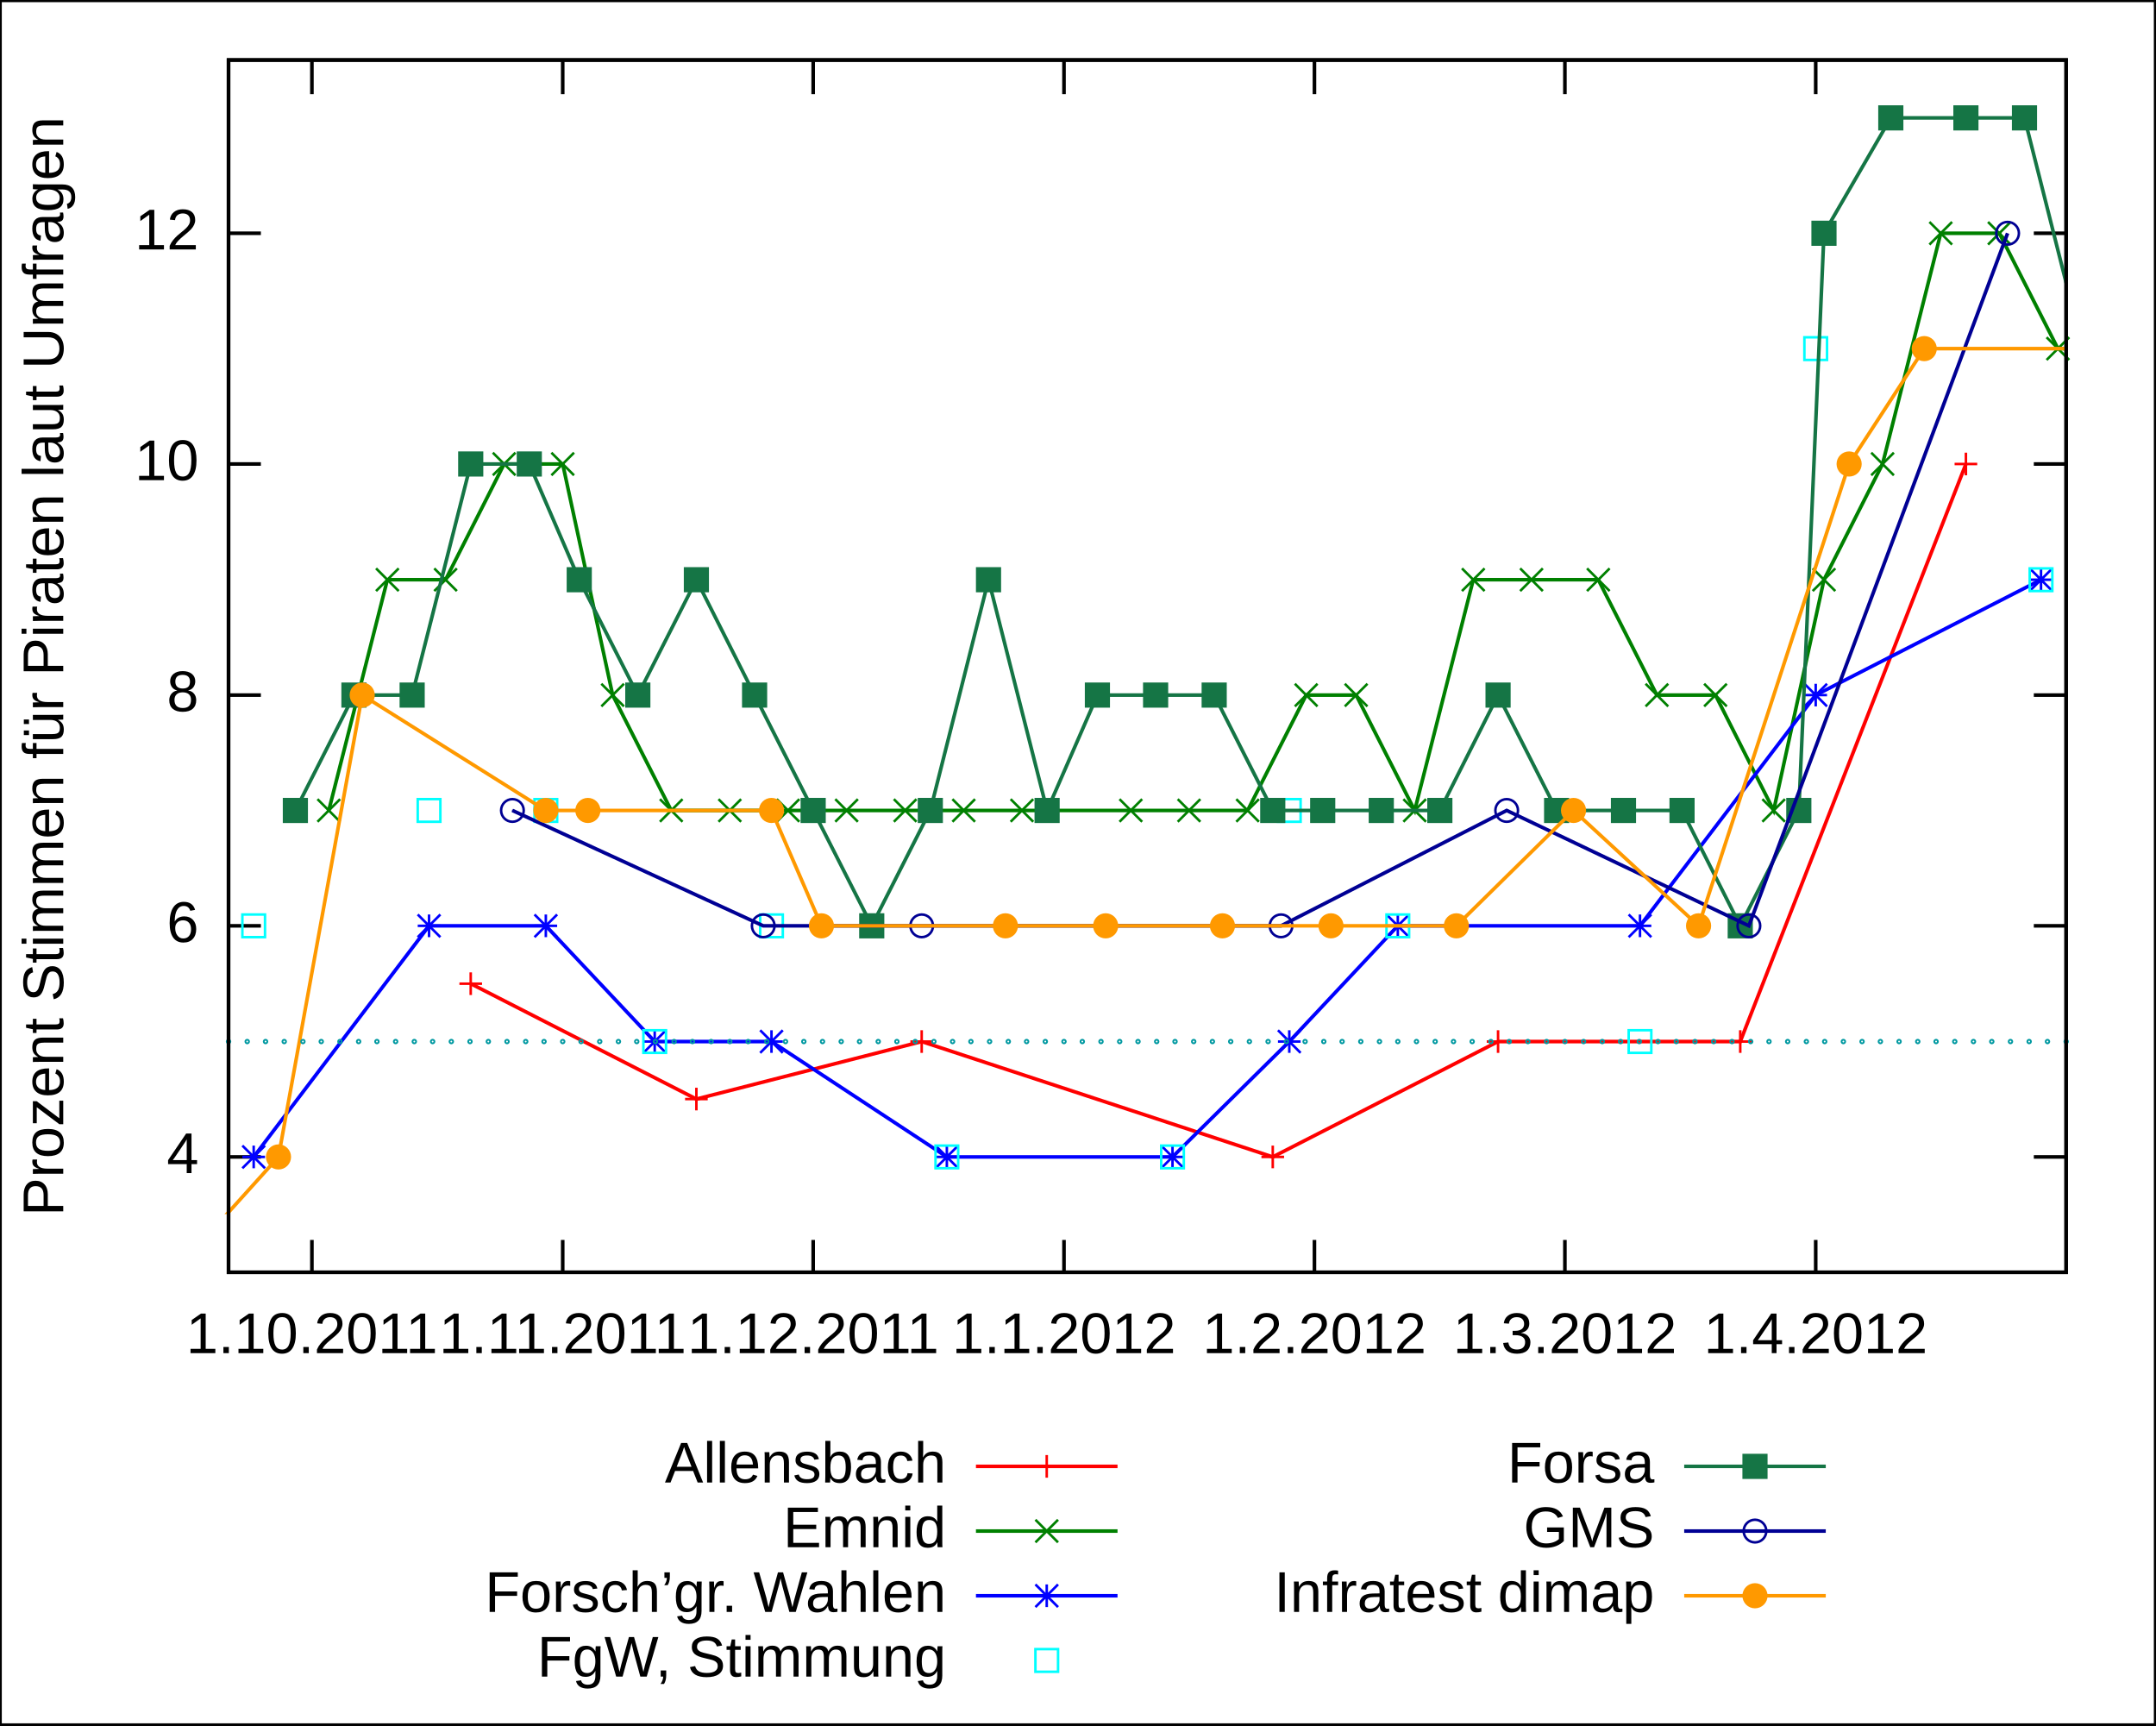
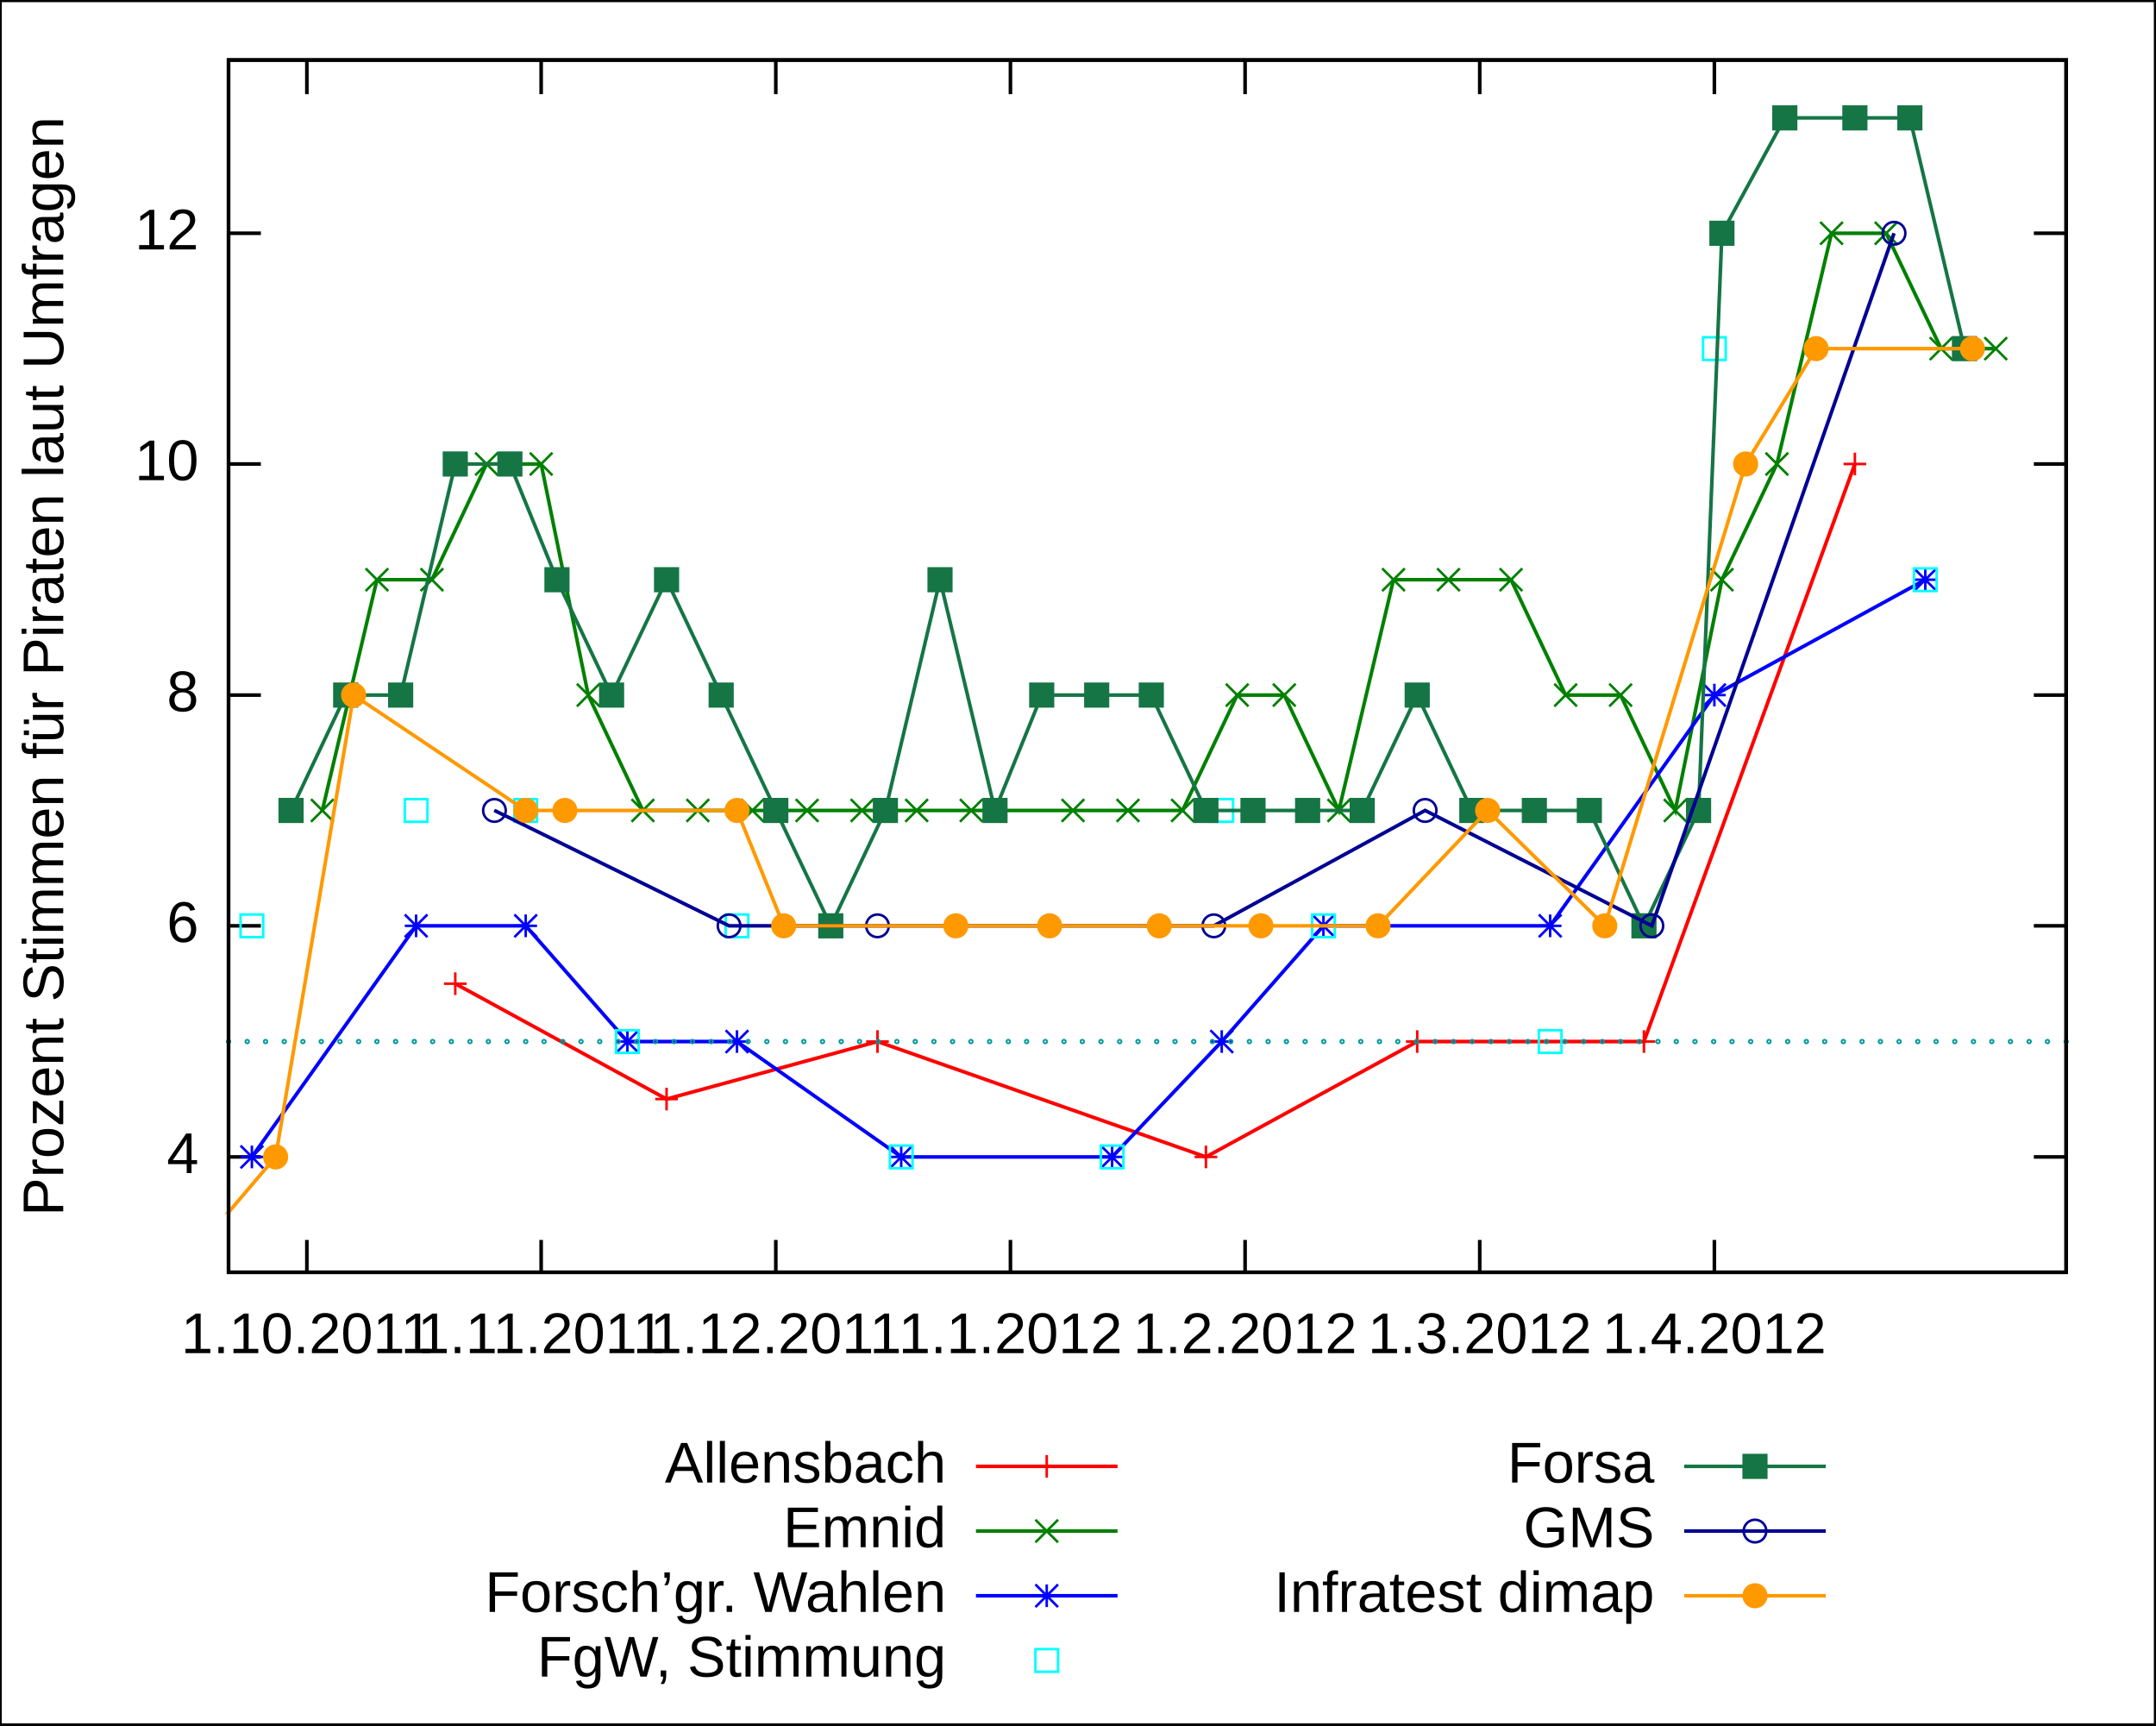
<svg xmlns="http://www.w3.org/2000/svg" xmlns:xlink="http://www.w3.org/1999/xlink" width="600" height="480" viewBox="0 0 600 480">
  <g id="gnuplot_canvas">
    <rect x="0" y="0" width="600" height="480" fill="none" />
    <defs>
      <circle id="gpDot" r="0.5" stroke-width="0.5" />
      <path id="gpPt0" stroke-width="0.222" stroke="currentColor" d="M-1,0 h2 M0,-1 v2" />
      <path id="gpPt1" stroke-width="0.222" stroke="currentColor" d="M-1,-1 L1,1 M1,-1 L-1,1" />
      <path id="gpPt2" stroke-width="0.222" stroke="currentColor" d="M-1,0 L1,0 M0,-1 L0,1 M-1,-1 L1,1 M-1,1 L1,-1" />
      <rect id="gpPt3" stroke-width="0.222" stroke="currentColor" x="-1" y="-1" width="2" height="2" />
      <rect id="gpPt4" stroke-width="0.222" stroke="currentColor" fill="currentColor" x="-1" y="-1" width="2" height="2" />
      <circle id="gpPt5" stroke-width="0.222" stroke="currentColor" cx="0" cy="0" r="1" />
      <use xlink:href="#gpPt5" id="gpPt6" fill="currentColor" stroke="none" />
      <path id="gpPt7" stroke-width="0.222" stroke="currentColor" d="M0,-1.33 L-1.33,0.67 L1.33,0.67 z" />
      <use xlink:href="#gpPt7" id="gpPt8" fill="currentColor" stroke="none" />
      <use xlink:href="#gpPt7" id="gpPt9" stroke="currentColor" transform="rotate(180)" />
      <use xlink:href="#gpPt9" id="gpPt10" fill="currentColor" stroke="none" />
      <use xlink:href="#gpPt3" id="gpPt11" stroke="currentColor" transform="rotate(45)" />
      <use xlink:href="#gpPt11" id="gpPt12" fill="currentColor" stroke="none" />
    </defs>
    <g style="fill:none; color:white; stroke:currentColor; stroke-width:1.00; stroke-linecap:butt; stroke-linejoin:miter">
</g>
    <g style="fill:none; color:black; stroke:currentColor; stroke-width:1.00; stroke-linecap:butt; stroke-linejoin:miter">
      <g style="stroke:none; shape-rendering:crispEdges">
        <polygon fill="rgb(255, 255, 255)" points="0.0,480.0 599.9,480.0 599.9,0.1 0.0,0.1 " />
      </g>
      <path stroke="black" d="M0.0,480.0 L0.0,0.1 L599.9,0.1 L599.9,480.0 L0.0,480.0 M63.6,321.9 L72.6,321.9 M575.0,321.9    L566.0,321.9  h0.01" />
      <g transform="translate(55.3,326.4)" style="stroke:none; fill:black; font-family:Arial; font-size:12.00pt; text-anchor:end">
        <text> 4</text>
      </g>
      <path d="M63.6,257.6 L72.6,257.6 M575.0,257.6 L566.0,257.6  h0.01" />
      <g transform="translate(55.3,262.1)" style="stroke:none; fill:black; font-family:Arial; font-size:12.00pt; text-anchor:end">
        <text> 6</text>
      </g>
      <path d="M63.6,193.4 L72.6,193.4 M575.0,193.4 L566.0,193.4  h0.01" />
      <g transform="translate(55.3,197.9)" style="stroke:none; fill:black; font-family:Arial; font-size:12.00pt; text-anchor:end">
        <text> 8</text>
      </g>
      <path d="M63.6,129.1 L72.6,129.1 M575.0,129.1 L566.0,129.1  h0.01" />
      <g transform="translate(55.3,133.6)" style="stroke:none; fill:black; font-family:Arial; font-size:12.00pt; text-anchor:end">
        <text> 10</text>
      </g>
      <path d="M63.6,64.9 L72.6,64.9 M575.0,64.9 L566.0,64.9  h0.01" />
      <g transform="translate(55.3,69.4)" style="stroke:none; fill:black; font-family:Arial; font-size:12.00pt; text-anchor:end">
        <text> 12</text>
      </g>
-       <path d="M86.8,354.0 L86.8,345.0 M86.8,16.7 L86.8,25.7  h0.01" />
-       <g transform="translate(86.8,376.5)" style="stroke:none; fill:black; font-family:Arial; font-size:12.00pt; text-anchor:middle">
+       <path d="M85.4,354.0 L85.4,345.0 M85.4,16.7 L85.4,25.7  h0.01" />
+       <g transform="translate(85.4,376.5)" style="stroke:none; fill:black; font-family:Arial; font-size:12.00pt; text-anchor:middle">
        <text>1.10.2011</text>
      </g>
-       <path d="M156.6,354.0 L156.6,345.0 M156.6,16.7 L156.6,25.7  h0.01" />
-       <g transform="translate(156.6,376.5)" style="stroke:none; fill:black; font-family:Arial; font-size:12.00pt; text-anchor:middle">
+       <path d="M150.6,354.0 L150.6,345.0 M150.6,16.7 L150.6,25.7  h0.01" />
+       <g transform="translate(150.6,376.5)" style="stroke:none; fill:black; font-family:Arial; font-size:12.00pt; text-anchor:middle">
        <text>1.11.2011</text>
      </g>
-       <path d="M226.3,354.0 L226.3,345.0 M226.3,16.7 L226.3,25.7  h0.01" />
-       <g transform="translate(226.3,376.5)" style="stroke:none; fill:black; font-family:Arial; font-size:12.00pt; text-anchor:middle">
+       <path d="M215.9,354.0 L215.9,345.0 M215.9,16.7 L215.9,25.7  h0.01" />
+       <g transform="translate(215.9,376.5)" style="stroke:none; fill:black; font-family:Arial; font-size:12.00pt; text-anchor:middle">
        <text>1.12.2011</text>
      </g>
-       <path d="M296.1,354.0 L296.1,345.0 M296.1,16.7 L296.1,25.7  h0.01" />
-       <g transform="translate(296.1,376.5)" style="stroke:none; fill:black; font-family:Arial; font-size:12.00pt; text-anchor:middle">
+       <path d="M281.2,354.0 L281.2,345.0 M281.2,16.7 L281.2,25.7  h0.01" />
+       <g transform="translate(281.2,376.5)" style="stroke:none; fill:black; font-family:Arial; font-size:12.00pt; text-anchor:middle">
        <text>1.1.2012</text>
      </g>
-       <path d="M365.8,354.0 L365.8,345.0 M365.8,16.7 L365.8,25.7  h0.01" />
-       <g transform="translate(365.8,376.5)" style="stroke:none; fill:black; font-family:Arial; font-size:12.00pt; text-anchor:middle">
+       <path d="M346.5,354.0 L346.5,345.0 M346.5,16.7 L346.5,25.7  h0.01" />
+       <g transform="translate(346.5,376.5)" style="stroke:none; fill:black; font-family:Arial; font-size:12.00pt; text-anchor:middle">
        <text>1.2.2012</text>
      </g>
-       <path d="M435.5,354.0 L435.5,345.0 M435.5,16.7 L435.5,25.7  h0.01" />
-       <g transform="translate(435.5,376.5)" style="stroke:none; fill:black; font-family:Arial; font-size:12.00pt; text-anchor:middle">
+       <path d="M411.8,354.0 L411.8,345.0 M411.8,16.7 L411.8,25.7  h0.01" />
+       <g transform="translate(411.8,376.5)" style="stroke:none; fill:black; font-family:Arial; font-size:12.00pt; text-anchor:middle">
        <text>1.3.2012</text>
      </g>
-       <path d="M505.3,354.0 L505.3,345.0 M505.3,16.7 L505.3,25.7  h0.01" />
-       <g transform="translate(505.3,376.5)" style="stroke:none; fill:black; font-family:Arial; font-size:12.00pt; text-anchor:middle">
+       <path d="M477.1,354.0 L477.1,345.0 M477.1,16.7 L477.1,25.7  h0.01" />
+       <g transform="translate(477.1,376.5)" style="stroke:none; fill:black; font-family:Arial; font-size:12.00pt; text-anchor:middle">
        <text>1.4.2012</text>
      </g>
      <path d="M63.6,16.7 L63.6,354.0 L575.0,354.0 L575.0,16.7 L63.6,16.7 Z  h0.01" />
      <g transform="translate(17.6,185.4) rotate(270)" style="stroke:none; fill:black; font-family:Arial; font-size:12.00pt; text-anchor:middle">
        <text>Prozent Stimmen für Piraten laut Umfragen</text>
      </g>
    </g>
    <g id="gnuplot_plot_1">
      <g style="fill:none; color:red; stroke:currentColor; stroke-width:1.00; stroke-linecap:butt; stroke-linejoin:miter">
        <g transform="translate(263.3,412.5)" style="stroke:none; fill:black; font-family:Arial; font-size:12.00pt; text-anchor:end">
          <text>Allensbach</text>
        </g>
-         <path d="M271.6,408.0 L311.0,408.0 M547.1,129.1 L484.3,289.8 L416.9,289.8 L354.2,321.9 L256.5,289.8 L193.8,305.8    L131.0,273.7  h0.01" />
-         <use xlink:href="#gpPt0" transform="translate(547.1,129.1) scale(3.15)" />
-         <use xlink:href="#gpPt0" transform="translate(484.3,289.8) scale(3.15)" />
-         <use xlink:href="#gpPt0" transform="translate(416.9,289.8) scale(3.15)" />
-         <use xlink:href="#gpPt0" transform="translate(354.2,321.9) scale(3.15)" />
-         <use xlink:href="#gpPt0" transform="translate(256.5,289.8) scale(3.15)" />
-         <use xlink:href="#gpPt0" transform="translate(193.8,305.8) scale(3.15)" />
-         <use xlink:href="#gpPt0" transform="translate(131.0,273.7) scale(3.15)" />
+         <path d="M271.6,408.0 L311.0,408.0 M516.2,129.1 L457.5,289.8 L394.4,289.8 L335.6,321.9 L244.2,289.8 L185.5,305.8    L126.7,273.7  h0.01" />
+         <use xlink:href="#gpPt0" transform="translate(516.2,129.1) scale(3.15)" />
+         <use xlink:href="#gpPt0" transform="translate(457.5,289.8) scale(3.15)" />
+         <use xlink:href="#gpPt0" transform="translate(394.4,289.8) scale(3.15)" />
+         <use xlink:href="#gpPt0" transform="translate(335.6,321.9) scale(3.15)" />
+         <use xlink:href="#gpPt0" transform="translate(244.2,289.8) scale(3.15)" />
+         <use xlink:href="#gpPt0" transform="translate(185.5,305.8) scale(3.15)" />
+         <use xlink:href="#gpPt0" transform="translate(126.7,273.7) scale(3.15)" />
        <use xlink:href="#gpPt0" transform="translate(291.3,408.0) scale(3.15)" />
      </g>
    </g>
    <g id="gnuplot_plot_2">
      <g style="fill:none; color:green; stroke:currentColor; stroke-width:1.00; stroke-linecap:butt; stroke-linejoin:miter">
        <g transform="translate(263.3,430.5)" style="stroke:none; fill:black; font-family:Arial; font-size:12.00pt; text-anchor:end">
          <text>Emnid</text>
        </g>
-         <path d="M271.6,426.0 L311.0,426.0 M575.0,97.0 L572.7,97.0 L556.4,64.9 L540.1,64.9 L523.9,129.1 L507.6,161.3    L493.6,225.5 L477.4,193.4 L461.1,193.4 L444.8,161.3 L426.2,161.3 L410.0,161.3 L393.7,225.5 L377.4,193.4    L363.5,193.4 L347.2,225.5 L330.9,225.5 L314.7,225.5 L284.4,225.5 L268.2,225.5 L251.9,225.5 L235.6,225.5    L219.3,225.5 L203.1,225.5 L186.8,225.5 L170.5,193.4 L156.6,129.1 L140.3,129.1 L124.0,161.3 L107.8,161.3    L91.5,225.5  h0.01" />
-         <use xlink:href="#gpPt1" transform="translate(572.7,97.0) scale(3.15)" />
-         <use xlink:href="#gpPt1" transform="translate(556.4,64.9) scale(3.15)" />
-         <use xlink:href="#gpPt1" transform="translate(540.1,64.9) scale(3.15)" />
-         <use xlink:href="#gpPt1" transform="translate(523.9,129.1) scale(3.15)" />
-         <use xlink:href="#gpPt1" transform="translate(507.6,161.3) scale(3.15)" />
-         <use xlink:href="#gpPt1" transform="translate(493.6,225.5) scale(3.15)" />
-         <use xlink:href="#gpPt1" transform="translate(477.4,193.4) scale(3.15)" />
-         <use xlink:href="#gpPt1" transform="translate(461.1,193.4) scale(3.15)" />
-         <use xlink:href="#gpPt1" transform="translate(444.8,161.3) scale(3.15)" />
-         <use xlink:href="#gpPt1" transform="translate(426.2,161.3) scale(3.15)" />
-         <use xlink:href="#gpPt1" transform="translate(410.0,161.3) scale(3.15)" />
-         <use xlink:href="#gpPt1" transform="translate(393.7,225.5) scale(3.15)" />
-         <use xlink:href="#gpPt1" transform="translate(377.4,193.4) scale(3.15)" />
-         <use xlink:href="#gpPt1" transform="translate(363.5,193.4) scale(3.15)" />
-         <use xlink:href="#gpPt1" transform="translate(347.2,225.5) scale(3.15)" />
-         <use xlink:href="#gpPt1" transform="translate(330.9,225.5) scale(3.15)" />
-         <use xlink:href="#gpPt1" transform="translate(314.7,225.5) scale(3.15)" />
-         <use xlink:href="#gpPt1" transform="translate(284.4,225.5) scale(3.15)" />
-         <use xlink:href="#gpPt1" transform="translate(268.2,225.5) scale(3.15)" />
-         <use xlink:href="#gpPt1" transform="translate(251.9,225.5) scale(3.15)" />
-         <use xlink:href="#gpPt1" transform="translate(235.6,225.5) scale(3.15)" />
-         <use xlink:href="#gpPt1" transform="translate(219.3,225.5) scale(3.15)" />
-         <use xlink:href="#gpPt1" transform="translate(203.1,225.5) scale(3.15)" />
-         <use xlink:href="#gpPt1" transform="translate(186.8,225.5) scale(3.15)" />
-         <use xlink:href="#gpPt1" transform="translate(170.5,193.4) scale(3.15)" />
-         <use xlink:href="#gpPt1" transform="translate(156.6,129.1) scale(3.15)" />
-         <use xlink:href="#gpPt1" transform="translate(140.3,129.1) scale(3.15)" />
-         <use xlink:href="#gpPt1" transform="translate(124.0,161.3) scale(3.15)" />
-         <use xlink:href="#gpPt1" transform="translate(107.8,161.3) scale(3.15)" />
-         <use xlink:href="#gpPt1" transform="translate(91.5,225.5) scale(3.15)" />
+         <path d="M271.6,426.0 L311.0,426.0 M555.4,97.0 L540.2,97.0 L524.9,64.9 L509.7,64.9 L494.5,129.1 L479.2,161.3    L466.2,225.5 L451.0,193.4 L435.7,193.4 L420.5,161.3 L403.1,161.3 L387.8,161.3 L372.6,225.5 L357.4,193.4    L344.3,193.4 L329.1,225.5 L313.9,225.5 L298.6,225.5 L270.3,225.5 L255.1,225.5 L239.9,225.5 L224.6,225.5    L209.4,225.5 L194.2,225.5 L178.9,225.5 L163.7,193.4 L150.6,129.1 L135.4,129.1 L120.2,161.3 L104.9,161.3    L89.7,225.5  h0.01" />
+         <use xlink:href="#gpPt1" transform="translate(555.4,97.0) scale(3.15)" />
+         <use xlink:href="#gpPt1" transform="translate(540.2,97.0) scale(3.15)" />
+         <use xlink:href="#gpPt1" transform="translate(524.9,64.9) scale(3.15)" />
+         <use xlink:href="#gpPt1" transform="translate(509.7,64.9) scale(3.15)" />
+         <use xlink:href="#gpPt1" transform="translate(494.5,129.1) scale(3.15)" />
+         <use xlink:href="#gpPt1" transform="translate(479.2,161.3) scale(3.15)" />
+         <use xlink:href="#gpPt1" transform="translate(466.2,225.5) scale(3.15)" />
+         <use xlink:href="#gpPt1" transform="translate(451.0,193.4) scale(3.15)" />
+         <use xlink:href="#gpPt1" transform="translate(435.7,193.4) scale(3.15)" />
+         <use xlink:href="#gpPt1" transform="translate(420.5,161.3) scale(3.15)" />
+         <use xlink:href="#gpPt1" transform="translate(403.1,161.3) scale(3.15)" />
+         <use xlink:href="#gpPt1" transform="translate(387.8,161.3) scale(3.15)" />
+         <use xlink:href="#gpPt1" transform="translate(372.6,225.5) scale(3.15)" />
+         <use xlink:href="#gpPt1" transform="translate(357.4,193.4) scale(3.15)" />
+         <use xlink:href="#gpPt1" transform="translate(344.3,193.4) scale(3.15)" />
+         <use xlink:href="#gpPt1" transform="translate(329.1,225.5) scale(3.15)" />
+         <use xlink:href="#gpPt1" transform="translate(313.9,225.5) scale(3.15)" />
+         <use xlink:href="#gpPt1" transform="translate(298.6,225.5) scale(3.15)" />
+         <use xlink:href="#gpPt1" transform="translate(270.3,225.5) scale(3.15)" />
+         <use xlink:href="#gpPt1" transform="translate(255.1,225.5) scale(3.15)" />
+         <use xlink:href="#gpPt1" transform="translate(239.9,225.5) scale(3.15)" />
+         <use xlink:href="#gpPt1" transform="translate(224.6,225.5) scale(3.15)" />
+         <use xlink:href="#gpPt1" transform="translate(209.4,225.5) scale(3.15)" />
+         <use xlink:href="#gpPt1" transform="translate(194.2,225.5) scale(3.15)" />
+         <use xlink:href="#gpPt1" transform="translate(178.9,225.5) scale(3.15)" />
+         <use xlink:href="#gpPt1" transform="translate(163.7,193.4) scale(3.15)" />
+         <use xlink:href="#gpPt1" transform="translate(150.6,129.1) scale(3.15)" />
+         <use xlink:href="#gpPt1" transform="translate(135.4,129.1) scale(3.15)" />
+         <use xlink:href="#gpPt1" transform="translate(120.2,161.3) scale(3.15)" />
+         <use xlink:href="#gpPt1" transform="translate(104.9,161.3) scale(3.15)" />
+         <use xlink:href="#gpPt1" transform="translate(89.7,225.5) scale(3.15)" />
        <use xlink:href="#gpPt1" transform="translate(291.3,426.0) scale(3.15)" />
      </g>
    </g>
    <g id="gnuplot_plot_3">
      <g style="fill:none; color:blue; stroke:currentColor; stroke-width:1.00; stroke-linecap:butt; stroke-linejoin:miter">
        <g transform="translate(263.3,448.5)" style="stroke:none; fill:black; font-family:Arial; font-size:12.00pt; text-anchor:end">
          <text>Forsch’gr. Wahlen</text>
        </g>
-         <path d="M271.6,444.0 L311.0,444.0 M568.0,161.3 L505.3,193.4 L456.4,257.6 L389.0,257.6 L358.8,289.8 L326.3,321.9    L263.5,321.9 L214.7,289.8 L182.2,289.8 L151.9,257.6 L119.4,257.6 L70.6,321.9  h0.01" />
-         <use xlink:href="#gpPt2" transform="translate(568.0,161.3) scale(3.15)" />
-         <use xlink:href="#gpPt2" transform="translate(505.3,193.4) scale(3.15)" />
-         <use xlink:href="#gpPt2" transform="translate(456.4,257.6) scale(3.15)" />
-         <use xlink:href="#gpPt2" transform="translate(389.0,257.6) scale(3.15)" />
-         <use xlink:href="#gpPt2" transform="translate(358.8,289.8) scale(3.15)" />
-         <use xlink:href="#gpPt2" transform="translate(326.3,321.9) scale(3.15)" />
-         <use xlink:href="#gpPt2" transform="translate(263.5,321.9) scale(3.15)" />
-         <use xlink:href="#gpPt2" transform="translate(214.7,289.8) scale(3.15)" />
-         <use xlink:href="#gpPt2" transform="translate(182.2,289.8) scale(3.15)" />
-         <use xlink:href="#gpPt2" transform="translate(151.9,257.6) scale(3.15)" />
-         <use xlink:href="#gpPt2" transform="translate(119.4,257.6) scale(3.15)" />
-         <use xlink:href="#gpPt2" transform="translate(70.6,321.9) scale(3.15)" />
+         <path d="M271.6,444.0 L311.0,444.0 M535.8,161.3 L477.1,193.4 L431.4,257.6 L368.3,257.6 L340.0,289.8 L309.5,321.9    L250.8,321.9 L205.1,289.8 L174.6,289.8 L146.3,257.6 L115.8,257.6 L70.1,321.9  h0.01" />
+         <use xlink:href="#gpPt2" transform="translate(535.8,161.3) scale(3.15)" />
+         <use xlink:href="#gpPt2" transform="translate(477.1,193.4) scale(3.15)" />
+         <use xlink:href="#gpPt2" transform="translate(431.4,257.6) scale(3.15)" />
+         <use xlink:href="#gpPt2" transform="translate(368.3,257.6) scale(3.15)" />
+         <use xlink:href="#gpPt2" transform="translate(340.0,289.8) scale(3.15)" />
+         <use xlink:href="#gpPt2" transform="translate(309.5,321.9) scale(3.15)" />
+         <use xlink:href="#gpPt2" transform="translate(250.8,321.9) scale(3.15)" />
+         <use xlink:href="#gpPt2" transform="translate(205.1,289.8) scale(3.15)" />
+         <use xlink:href="#gpPt2" transform="translate(174.6,289.8) scale(3.15)" />
+         <use xlink:href="#gpPt2" transform="translate(146.3,257.6) scale(3.15)" />
+         <use xlink:href="#gpPt2" transform="translate(115.8,257.6) scale(3.15)" />
+         <use xlink:href="#gpPt2" transform="translate(70.1,321.9) scale(3.15)" />
        <use xlink:href="#gpPt2" transform="translate(291.3,444.0) scale(3.15)" />
      </g>
    </g>
    <g id="gnuplot_plot_4">
      <g style="fill:none; color:cyan; stroke:currentColor; stroke-width:1.00; stroke-linecap:butt; stroke-linejoin:miter">
        <g transform="translate(263.3,466.5)" style="stroke:none; fill:black; font-family:Arial; font-size:12.00pt; text-anchor:end">
          <text>FgW, Stimmung</text>
        </g>
-         <use xlink:href="#gpPt3" transform="translate(568.0,161.3) scale(3.15)" />
-         <use xlink:href="#gpPt3" transform="translate(505.3,97.0) scale(3.15)" />
-         <use xlink:href="#gpPt3" transform="translate(456.4,289.8) scale(3.15)" />
-         <use xlink:href="#gpPt3" transform="translate(389.0,257.6) scale(3.15)" />
-         <use xlink:href="#gpPt3" transform="translate(358.8,225.5) scale(3.15)" />
-         <use xlink:href="#gpPt3" transform="translate(326.3,321.9) scale(3.15)" />
-         <use xlink:href="#gpPt3" transform="translate(263.5,321.9) scale(3.15)" />
-         <use xlink:href="#gpPt3" transform="translate(214.7,257.6) scale(3.15)" />
-         <use xlink:href="#gpPt3" transform="translate(182.2,289.8) scale(3.15)" />
-         <use xlink:href="#gpPt3" transform="translate(151.9,225.5) scale(3.15)" />
-         <use xlink:href="#gpPt3" transform="translate(119.4,225.5) scale(3.15)" />
-         <use xlink:href="#gpPt3" transform="translate(70.6,257.6) scale(3.15)" />
+         <use xlink:href="#gpPt3" transform="translate(535.8,161.3) scale(3.15)" />
+         <use xlink:href="#gpPt3" transform="translate(477.1,97.0) scale(3.15)" />
+         <use xlink:href="#gpPt3" transform="translate(431.4,289.8) scale(3.15)" />
+         <use xlink:href="#gpPt3" transform="translate(368.3,257.6) scale(3.15)" />
+         <use xlink:href="#gpPt3" transform="translate(340.0,225.5) scale(3.15)" />
+         <use xlink:href="#gpPt3" transform="translate(309.5,321.9) scale(3.15)" />
+         <use xlink:href="#gpPt3" transform="translate(250.8,321.9) scale(3.15)" />
+         <use xlink:href="#gpPt3" transform="translate(205.1,257.6) scale(3.15)" />
+         <use xlink:href="#gpPt3" transform="translate(174.6,289.8) scale(3.15)" />
+         <use xlink:href="#gpPt3" transform="translate(146.3,225.5) scale(3.15)" />
+         <use xlink:href="#gpPt3" transform="translate(115.8,225.5) scale(3.15)" />
+         <use xlink:href="#gpPt3" transform="translate(70.1,257.6) scale(3.15)" />
        <use xlink:href="#gpPt3" transform="translate(291.3,462.0) scale(3.15)" />
      </g>
    </g>
    <g id="gnuplot_plot_5">
      <g style="fill:none; color:#157545; stroke:currentColor; stroke-width:1.00; stroke-linecap:butt; stroke-linejoin:miter">
        <g transform="translate(460.4,412.5)" style="stroke:none; fill:black; font-family:Arial; font-size:12.00pt; text-anchor:end">
          <text>Forsa</text>
        </g>
-         <path d="M468.7,408.0 L508.1,408.0 M575.0,78.7 L563.4,32.8 L547.1,32.8 L526.2,32.8 L507.6,64.9 L500.6,225.5    L484.3,257.6 L468.1,225.5 L451.8,225.5 L433.2,225.5 L416.9,193.4 L400.7,225.5 L384.4,225.5 L368.1,225.5    L354.2,225.5 L337.9,193.4 L321.6,193.4 L305.4,193.4 L291.4,225.5 L275.1,161.3 L258.9,225.5 L242.6,257.6    L226.3,225.5 L210.0,193.4 L193.8,161.3 L177.5,193.4 L161.2,161.3 L147.3,129.1 L131.0,129.1 L114.7,193.4    L98.5,193.4 L82.2,225.5  h0.01" />
-         <use xlink:href="#gpPt4" transform="translate(563.4,32.8) scale(3.15)" />
-         <use xlink:href="#gpPt4" transform="translate(547.1,32.8) scale(3.15)" />
-         <use xlink:href="#gpPt4" transform="translate(526.2,32.8) scale(3.15)" />
-         <use xlink:href="#gpPt4" transform="translate(507.6,64.9) scale(3.15)" />
-         <use xlink:href="#gpPt4" transform="translate(500.6,225.5) scale(3.15)" />
-         <use xlink:href="#gpPt4" transform="translate(484.3,257.6) scale(3.15)" />
-         <use xlink:href="#gpPt4" transform="translate(468.1,225.5) scale(3.15)" />
-         <use xlink:href="#gpPt4" transform="translate(451.8,225.5) scale(3.15)" />
-         <use xlink:href="#gpPt4" transform="translate(433.2,225.5) scale(3.15)" />
-         <use xlink:href="#gpPt4" transform="translate(416.9,193.4) scale(3.15)" />
-         <use xlink:href="#gpPt4" transform="translate(400.7,225.5) scale(3.15)" />
-         <use xlink:href="#gpPt4" transform="translate(384.4,225.5) scale(3.15)" />
-         <use xlink:href="#gpPt4" transform="translate(368.1,225.5) scale(3.15)" />
-         <use xlink:href="#gpPt4" transform="translate(354.2,225.5) scale(3.15)" />
-         <use xlink:href="#gpPt4" transform="translate(337.9,193.4) scale(3.15)" />
-         <use xlink:href="#gpPt4" transform="translate(321.6,193.4) scale(3.15)" />
-         <use xlink:href="#gpPt4" transform="translate(305.4,193.4) scale(3.15)" />
-         <use xlink:href="#gpPt4" transform="translate(291.4,225.5) scale(3.15)" />
-         <use xlink:href="#gpPt4" transform="translate(275.1,161.3) scale(3.15)" />
-         <use xlink:href="#gpPt4" transform="translate(258.9,225.5) scale(3.15)" />
-         <use xlink:href="#gpPt4" transform="translate(242.6,257.6) scale(3.15)" />
-         <use xlink:href="#gpPt4" transform="translate(226.3,225.5) scale(3.15)" />
-         <use xlink:href="#gpPt4" transform="translate(210.0,193.4) scale(3.15)" />
-         <use xlink:href="#gpPt4" transform="translate(193.8,161.3) scale(3.15)" />
-         <use xlink:href="#gpPt4" transform="translate(177.5,193.4) scale(3.15)" />
-         <use xlink:href="#gpPt4" transform="translate(161.2,161.3) scale(3.15)" />
-         <use xlink:href="#gpPt4" transform="translate(147.3,129.1) scale(3.15)" />
-         <use xlink:href="#gpPt4" transform="translate(131.0,129.1) scale(3.15)" />
-         <use xlink:href="#gpPt4" transform="translate(114.7,193.4) scale(3.15)" />
-         <use xlink:href="#gpPt4" transform="translate(98.5,193.4) scale(3.15)" />
-         <use xlink:href="#gpPt4" transform="translate(82.2,225.5) scale(3.15)" />
+         <path d="M468.7,408.0 L508.1,408.0 M546.7,97.0 L531.5,32.8 L516.2,32.8 L496.7,32.8 L479.2,64.9 L472.7,225.5    L457.5,257.6 L442.3,225.5 L427.0,225.5 L409.6,225.5 L394.4,193.4 L379.1,225.5 L363.9,225.5 L348.7,225.5    L335.6,225.5 L320.4,193.4 L305.2,193.4 L289.9,193.4 L276.9,225.5 L261.6,161.3 L246.4,225.5 L231.2,257.6    L215.9,225.5 L200.7,193.4 L185.5,161.3 L170.2,193.4 L155.0,161.3 L141.9,129.1 L126.7,129.1 L111.5,193.4    L96.2,193.4 L81.0,225.5  h0.01" />
+         <use xlink:href="#gpPt4" transform="translate(546.7,97.0) scale(3.15)" />
+         <use xlink:href="#gpPt4" transform="translate(531.5,32.8) scale(3.15)" />
+         <use xlink:href="#gpPt4" transform="translate(516.2,32.8) scale(3.15)" />
+         <use xlink:href="#gpPt4" transform="translate(496.7,32.8) scale(3.15)" />
+         <use xlink:href="#gpPt4" transform="translate(479.2,64.9) scale(3.15)" />
+         <use xlink:href="#gpPt4" transform="translate(472.7,225.5) scale(3.15)" />
+         <use xlink:href="#gpPt4" transform="translate(457.5,257.6) scale(3.15)" />
+         <use xlink:href="#gpPt4" transform="translate(442.3,225.5) scale(3.15)" />
+         <use xlink:href="#gpPt4" transform="translate(427.0,225.5) scale(3.15)" />
+         <use xlink:href="#gpPt4" transform="translate(409.6,225.5) scale(3.15)" />
+         <use xlink:href="#gpPt4" transform="translate(394.4,193.4) scale(3.15)" />
+         <use xlink:href="#gpPt4" transform="translate(379.1,225.5) scale(3.15)" />
+         <use xlink:href="#gpPt4" transform="translate(363.9,225.5) scale(3.15)" />
+         <use xlink:href="#gpPt4" transform="translate(348.7,225.5) scale(3.15)" />
+         <use xlink:href="#gpPt4" transform="translate(335.6,225.5) scale(3.15)" />
+         <use xlink:href="#gpPt4" transform="translate(320.4,193.4) scale(3.15)" />
+         <use xlink:href="#gpPt4" transform="translate(305.2,193.4) scale(3.15)" />
+         <use xlink:href="#gpPt4" transform="translate(289.9,193.4) scale(3.15)" />
+         <use xlink:href="#gpPt4" transform="translate(276.9,225.5) scale(3.15)" />
+         <use xlink:href="#gpPt4" transform="translate(261.6,161.3) scale(3.15)" />
+         <use xlink:href="#gpPt4" transform="translate(246.4,225.5) scale(3.15)" />
+         <use xlink:href="#gpPt4" transform="translate(231.2,257.6) scale(3.15)" />
+         <use xlink:href="#gpPt4" transform="translate(215.9,225.5) scale(3.15)" />
+         <use xlink:href="#gpPt4" transform="translate(200.7,193.4) scale(3.15)" />
+         <use xlink:href="#gpPt4" transform="translate(185.5,161.3) scale(3.15)" />
+         <use xlink:href="#gpPt4" transform="translate(170.2,193.4) scale(3.15)" />
+         <use xlink:href="#gpPt4" transform="translate(155.0,161.3) scale(3.15)" />
+         <use xlink:href="#gpPt4" transform="translate(141.9,129.1) scale(3.15)" />
+         <use xlink:href="#gpPt4" transform="translate(126.7,129.1) scale(3.15)" />
+         <use xlink:href="#gpPt4" transform="translate(111.5,193.4) scale(3.15)" />
+         <use xlink:href="#gpPt4" transform="translate(96.2,193.4) scale(3.15)" />
+         <use xlink:href="#gpPt4" transform="translate(81.0,225.5) scale(3.15)" />
        <use xlink:href="#gpPt4" transform="translate(488.4,408.0) scale(3.15)" />
      </g>
    </g>
    <g id="gnuplot_plot_6">
      <g style="fill:none; color:#000094; stroke:currentColor; stroke-width:1.00; stroke-linecap:butt; stroke-linejoin:miter">
        <g transform="translate(460.4,430.5)" style="stroke:none; fill:black; font-family:Arial; font-size:12.00pt; text-anchor:end">
          <text>GMS</text>
        </g>
-         <path d="M468.7,426.0 L508.1,426.0 M558.7,64.9 L486.7,257.6 L419.3,225.5 L356.5,257.6 L256.5,257.6 L212.4,257.6    L142.6,225.5  h0.01" />
-         <use xlink:href="#gpPt5" transform="translate(558.7,64.9) scale(3.15)" />
-         <use xlink:href="#gpPt5" transform="translate(486.7,257.6) scale(3.15)" />
-         <use xlink:href="#gpPt5" transform="translate(419.3,225.5) scale(3.15)" />
-         <use xlink:href="#gpPt5" transform="translate(356.5,257.6) scale(3.15)" />
-         <use xlink:href="#gpPt5" transform="translate(256.5,257.6) scale(3.15)" />
-         <use xlink:href="#gpPt5" transform="translate(212.4,257.6) scale(3.15)" />
-         <use xlink:href="#gpPt5" transform="translate(142.6,225.5) scale(3.15)" />
+         <path d="M468.7,426.0 L508.1,426.0 M527.1,64.9 L459.7,257.6 L396.6,225.5 L337.8,257.6 L244.2,257.6 L202.9,257.6    L137.6,225.5  h0.01" />
+         <use xlink:href="#gpPt5" transform="translate(527.1,64.9) scale(3.15)" />
+         <use xlink:href="#gpPt5" transform="translate(459.7,257.6) scale(3.15)" />
+         <use xlink:href="#gpPt5" transform="translate(396.6,225.5) scale(3.15)" />
+         <use xlink:href="#gpPt5" transform="translate(337.8,257.6) scale(3.15)" />
+         <use xlink:href="#gpPt5" transform="translate(244.2,257.6) scale(3.15)" />
+         <use xlink:href="#gpPt5" transform="translate(202.9,257.6) scale(3.15)" />
+         <use xlink:href="#gpPt5" transform="translate(137.6,225.5) scale(3.15)" />
        <use xlink:href="#gpPt5" transform="translate(488.4,426.0) scale(3.15)" />
      </g>
    </g>
    <g id="gnuplot_plot_7">
      <g style="fill:none; color:#FF9900; stroke:currentColor; stroke-width:1.00; stroke-linecap:butt; stroke-linejoin:miter">
        <g transform="translate(460.4,448.5)" style="stroke:none; fill:black; font-family:Arial; font-size:12.00pt; text-anchor:end">
          <text>Infratest dimap</text>
        </g>
-         <path d="M468.7,444.0 L508.1,444.0 M575.0,97.0 L535.5,97.0 L514.6,129.1 L472.7,257.6 L437.9,225.5 L405.3,257.6    L370.4,257.6 L340.2,257.6 L307.7,257.6 L279.8,257.6 L228.6,257.6 L214.7,225.5 L163.6,225.5 L151.9,225.5    L100.8,193.4 L77.5,321.9 L63.6,337.3  h0.01" />
-         <use xlink:href="#gpPt6" transform="translate(535.5,97.0) scale(3.15)" />
-         <use xlink:href="#gpPt6" transform="translate(514.6,129.1) scale(3.15)" />
-         <use xlink:href="#gpPt6" transform="translate(472.7,257.6) scale(3.15)" />
-         <use xlink:href="#gpPt6" transform="translate(437.9,225.5) scale(3.15)" />
-         <use xlink:href="#gpPt6" transform="translate(405.3,257.6) scale(3.15)" />
-         <use xlink:href="#gpPt6" transform="translate(370.4,257.6) scale(3.15)" />
-         <use xlink:href="#gpPt6" transform="translate(340.2,257.6) scale(3.15)" />
-         <use xlink:href="#gpPt6" transform="translate(307.7,257.6) scale(3.15)" />
-         <use xlink:href="#gpPt6" transform="translate(279.8,257.6) scale(3.15)" />
-         <use xlink:href="#gpPt6" transform="translate(228.6,257.6) scale(3.15)" />
-         <use xlink:href="#gpPt6" transform="translate(214.7,225.5) scale(3.15)" />
-         <use xlink:href="#gpPt6" transform="translate(163.6,225.5) scale(3.15)" />
-         <use xlink:href="#gpPt6" transform="translate(151.9,225.5) scale(3.15)" />
-         <use xlink:href="#gpPt6" transform="translate(100.8,193.4) scale(3.15)" />
-         <use xlink:href="#gpPt6" transform="translate(77.5,321.9) scale(3.15)" />
+         <path d="M468.7,444.0 L508.1,444.0 M548.9,97.0 L505.4,97.0 L485.8,129.1 L446.6,257.6 L414.0,225.5 L383.5,257.6    L350.9,257.6 L322.6,257.6 L292.1,257.6 L266.0,257.6 L218.1,257.6 L205.1,225.5 L157.2,225.5 L146.3,225.5    L98.4,193.4 L76.7,321.9 L63.6,337.3  h0.01" />
+         <use xlink:href="#gpPt6" transform="translate(548.9,97.0) scale(3.15)" />
+         <use xlink:href="#gpPt6" transform="translate(505.4,97.0) scale(3.15)" />
+         <use xlink:href="#gpPt6" transform="translate(485.8,129.1) scale(3.15)" />
+         <use xlink:href="#gpPt6" transform="translate(446.6,257.6) scale(3.15)" />
+         <use xlink:href="#gpPt6" transform="translate(414.0,225.5) scale(3.15)" />
+         <use xlink:href="#gpPt6" transform="translate(383.5,257.6) scale(3.15)" />
+         <use xlink:href="#gpPt6" transform="translate(350.9,257.6) scale(3.15)" />
+         <use xlink:href="#gpPt6" transform="translate(322.6,257.6) scale(3.15)" />
+         <use xlink:href="#gpPt6" transform="translate(292.1,257.6) scale(3.15)" />
+         <use xlink:href="#gpPt6" transform="translate(266.0,257.6) scale(3.15)" />
+         <use xlink:href="#gpPt6" transform="translate(218.1,257.6) scale(3.15)" />
+         <use xlink:href="#gpPt6" transform="translate(205.1,225.5) scale(3.15)" />
+         <use xlink:href="#gpPt6" transform="translate(157.2,225.5) scale(3.15)" />
+         <use xlink:href="#gpPt6" transform="translate(146.3,225.5) scale(3.15)" />
+         <use xlink:href="#gpPt6" transform="translate(98.4,193.4) scale(3.15)" />
+         <use xlink:href="#gpPt6" transform="translate(76.7,321.9) scale(3.15)" />
        <use xlink:href="#gpPt6" transform="translate(488.4,444.0) scale(3.15)" />
      </g>
    </g>
    <g id="gnuplot_plot_8">
      <g style="fill:none; color:#0099A1; stroke:currentColor; stroke-width:1.00; stroke-linecap:butt; stroke-linejoin:miter">
        <use xlink:href="#gpDot" x="63.6" y="289.8" />
        <use xlink:href="#gpDot" x="68.8" y="289.8" />
        <use xlink:href="#gpDot" x="73.9" y="289.8" />
        <use xlink:href="#gpDot" x="79.1" y="289.8" />
        <use xlink:href="#gpDot" x="84.3" y="289.8" />
        <use xlink:href="#gpDot" x="89.4" y="289.8" />
        <use xlink:href="#gpDot" x="94.6" y="289.8" />
        <use xlink:href="#gpDot" x="99.8" y="289.8" />
        <use xlink:href="#gpDot" x="104.9" y="289.8" />
        <use xlink:href="#gpDot" x="110.1" y="289.8" />
        <use xlink:href="#gpDot" x="115.3" y="289.8" />
        <use xlink:href="#gpDot" x="120.4" y="289.8" />
        <use xlink:href="#gpDot" x="125.6" y="289.8" />
        <use xlink:href="#gpDot" x="130.8" y="289.8" />
        <use xlink:href="#gpDot" x="135.9" y="289.8" />
        <use xlink:href="#gpDot" x="141.1" y="289.8" />
        <use xlink:href="#gpDot" x="146.3" y="289.8" />
        <use xlink:href="#gpDot" x="151.4" y="289.8" />
        <use xlink:href="#gpDot" x="156.6" y="289.8" />
        <use xlink:href="#gpDot" x="161.7" y="289.8" />
        <use xlink:href="#gpDot" x="166.9" y="289.8" />
        <use xlink:href="#gpDot" x="172.1" y="289.8" />
        <use xlink:href="#gpDot" x="177.2" y="289.8" />
        <use xlink:href="#gpDot" x="182.4" y="289.8" />
        <use xlink:href="#gpDot" x="187.6" y="289.8" />
        <use xlink:href="#gpDot" x="192.7" y="289.8" />
        <use xlink:href="#gpDot" x="197.9" y="289.8" />
        <use xlink:href="#gpDot" x="203.1" y="289.8" />
        <use xlink:href="#gpDot" x="208.2" y="289.8" />
        <use xlink:href="#gpDot" x="213.4" y="289.8" />
        <use xlink:href="#gpDot" x="218.6" y="289.8" />
        <use xlink:href="#gpDot" x="223.7" y="289.8" />
        <use xlink:href="#gpDot" x="228.9" y="289.8" />
        <use xlink:href="#gpDot" x="234.1" y="289.8" />
        <use xlink:href="#gpDot" x="239.2" y="289.8" />
        <use xlink:href="#gpDot" x="244.4" y="289.8" />
        <use xlink:href="#gpDot" x="249.6" y="289.8" />
        <use xlink:href="#gpDot" x="254.7" y="289.8" />
        <use xlink:href="#gpDot" x="259.9" y="289.8" />
        <use xlink:href="#gpDot" x="265.1" y="289.8" />
        <use xlink:href="#gpDot" x="270.2" y="289.8" />
        <use xlink:href="#gpDot" x="275.4" y="289.8" />
        <use xlink:href="#gpDot" x="280.6" y="289.8" />
        <use xlink:href="#gpDot" x="285.7" y="289.8" />
        <use xlink:href="#gpDot" x="290.9" y="289.8" />
        <use xlink:href="#gpDot" x="296.1" y="289.8" />
        <use xlink:href="#gpDot" x="301.2" y="289.8" />
        <use xlink:href="#gpDot" x="306.4" y="289.8" />
        <use xlink:href="#gpDot" x="311.6" y="289.8" />
        <use xlink:href="#gpDot" x="316.7" y="289.8" />
        <use xlink:href="#gpDot" x="321.9" y="289.8" />
        <use xlink:href="#gpDot" x="327.0" y="289.8" />
        <use xlink:href="#gpDot" x="332.2" y="289.8" />
        <use xlink:href="#gpDot" x="337.4" y="289.8" />
        <use xlink:href="#gpDot" x="342.5" y="289.8" />
        <use xlink:href="#gpDot" x="347.7" y="289.8" />
        <use xlink:href="#gpDot" x="352.9" y="289.8" />
        <use xlink:href="#gpDot" x="358.0" y="289.8" />
        <use xlink:href="#gpDot" x="363.2" y="289.8" />
        <use xlink:href="#gpDot" x="368.4" y="289.8" />
        <use xlink:href="#gpDot" x="373.5" y="289.8" />
        <use xlink:href="#gpDot" x="378.7" y="289.8" />
        <use xlink:href="#gpDot" x="383.9" y="289.8" />
        <use xlink:href="#gpDot" x="389.0" y="289.8" />
        <use xlink:href="#gpDot" x="394.2" y="289.8" />
        <use xlink:href="#gpDot" x="399.4" y="289.8" />
        <use xlink:href="#gpDot" x="404.5" y="289.8" />
        <use xlink:href="#gpDot" x="409.7" y="289.8" />
        <use xlink:href="#gpDot" x="414.9" y="289.8" />
        <use xlink:href="#gpDot" x="420.0" y="289.8" />
        <use xlink:href="#gpDot" x="425.2" y="289.8" />
        <use xlink:href="#gpDot" x="430.4" y="289.8" />
        <use xlink:href="#gpDot" x="435.5" y="289.8" />
        <use xlink:href="#gpDot" x="440.7" y="289.8" />
        <use xlink:href="#gpDot" x="445.9" y="289.8" />
        <use xlink:href="#gpDot" x="451.0" y="289.8" />
        <use xlink:href="#gpDot" x="456.2" y="289.8" />
        <use xlink:href="#gpDot" x="461.4" y="289.8" />
        <use xlink:href="#gpDot" x="466.5" y="289.8" />
        <use xlink:href="#gpDot" x="471.7" y="289.8" />
        <use xlink:href="#gpDot" x="476.9" y="289.8" />
        <use xlink:href="#gpDot" x="482.0" y="289.8" />
        <use xlink:href="#gpDot" x="487.2" y="289.8" />
        <use xlink:href="#gpDot" x="492.3" y="289.8" />
        <use xlink:href="#gpDot" x="497.5" y="289.8" />
        <use xlink:href="#gpDot" x="502.7" y="289.8" />
        <use xlink:href="#gpDot" x="507.8" y="289.8" />
        <use xlink:href="#gpDot" x="513.0" y="289.8" />
        <use xlink:href="#gpDot" x="518.2" y="289.8" />
        <use xlink:href="#gpDot" x="523.3" y="289.8" />
        <use xlink:href="#gpDot" x="528.5" y="289.8" />
        <use xlink:href="#gpDot" x="533.7" y="289.8" />
        <use xlink:href="#gpDot" x="538.8" y="289.8" />
        <use xlink:href="#gpDot" x="544.0" y="289.8" />
        <use xlink:href="#gpDot" x="549.2" y="289.8" />
        <use xlink:href="#gpDot" x="554.3" y="289.8" />
        <use xlink:href="#gpDot" x="559.5" y="289.8" />
        <use xlink:href="#gpDot" x="564.7" y="289.8" />
        <use xlink:href="#gpDot" x="569.8" y="289.8" />
        <use xlink:href="#gpDot" x="575.0" y="289.8" />
      </g>
    </g>
    <g style="fill:none; color:black; stroke:currentColor; stroke-width:1.00; stroke-linecap:butt; stroke-linejoin:miter">
      <path d="M63.6,16.7 L63.6,354.0 L575.0,354.0 L575.0,16.7 L63.6,16.7 Z  h0.01" />
    </g>
  </g>
</svg>
